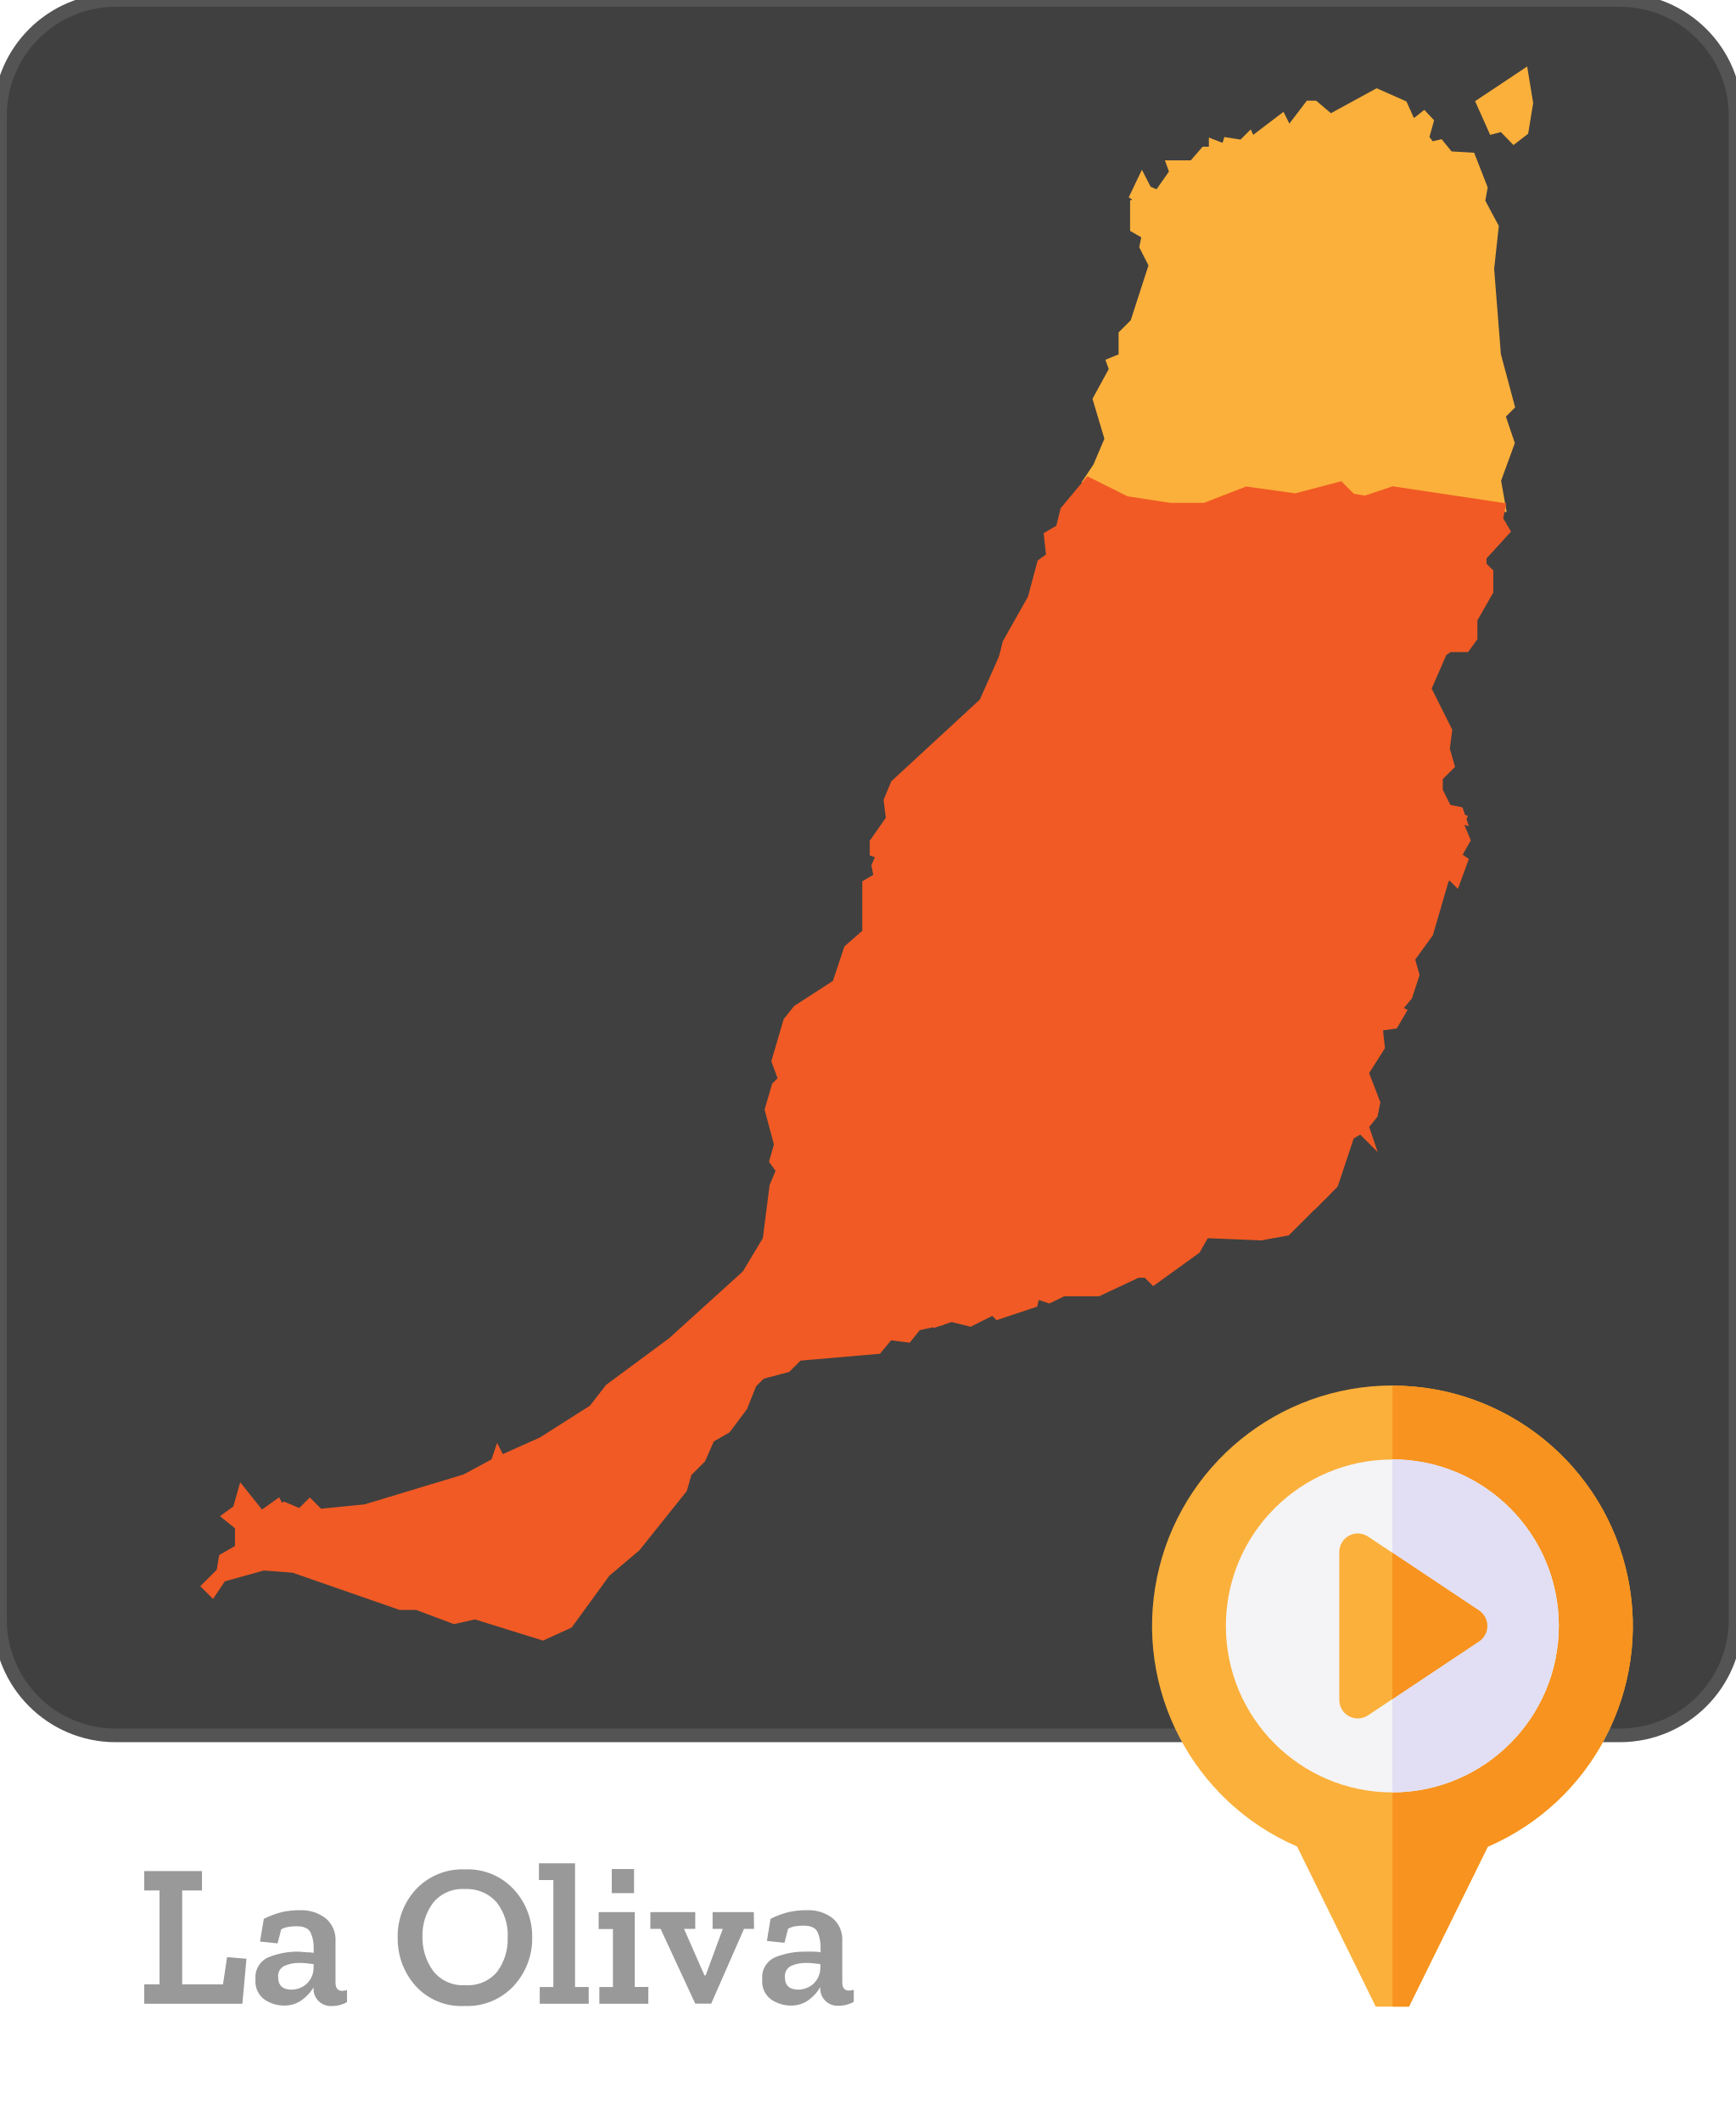
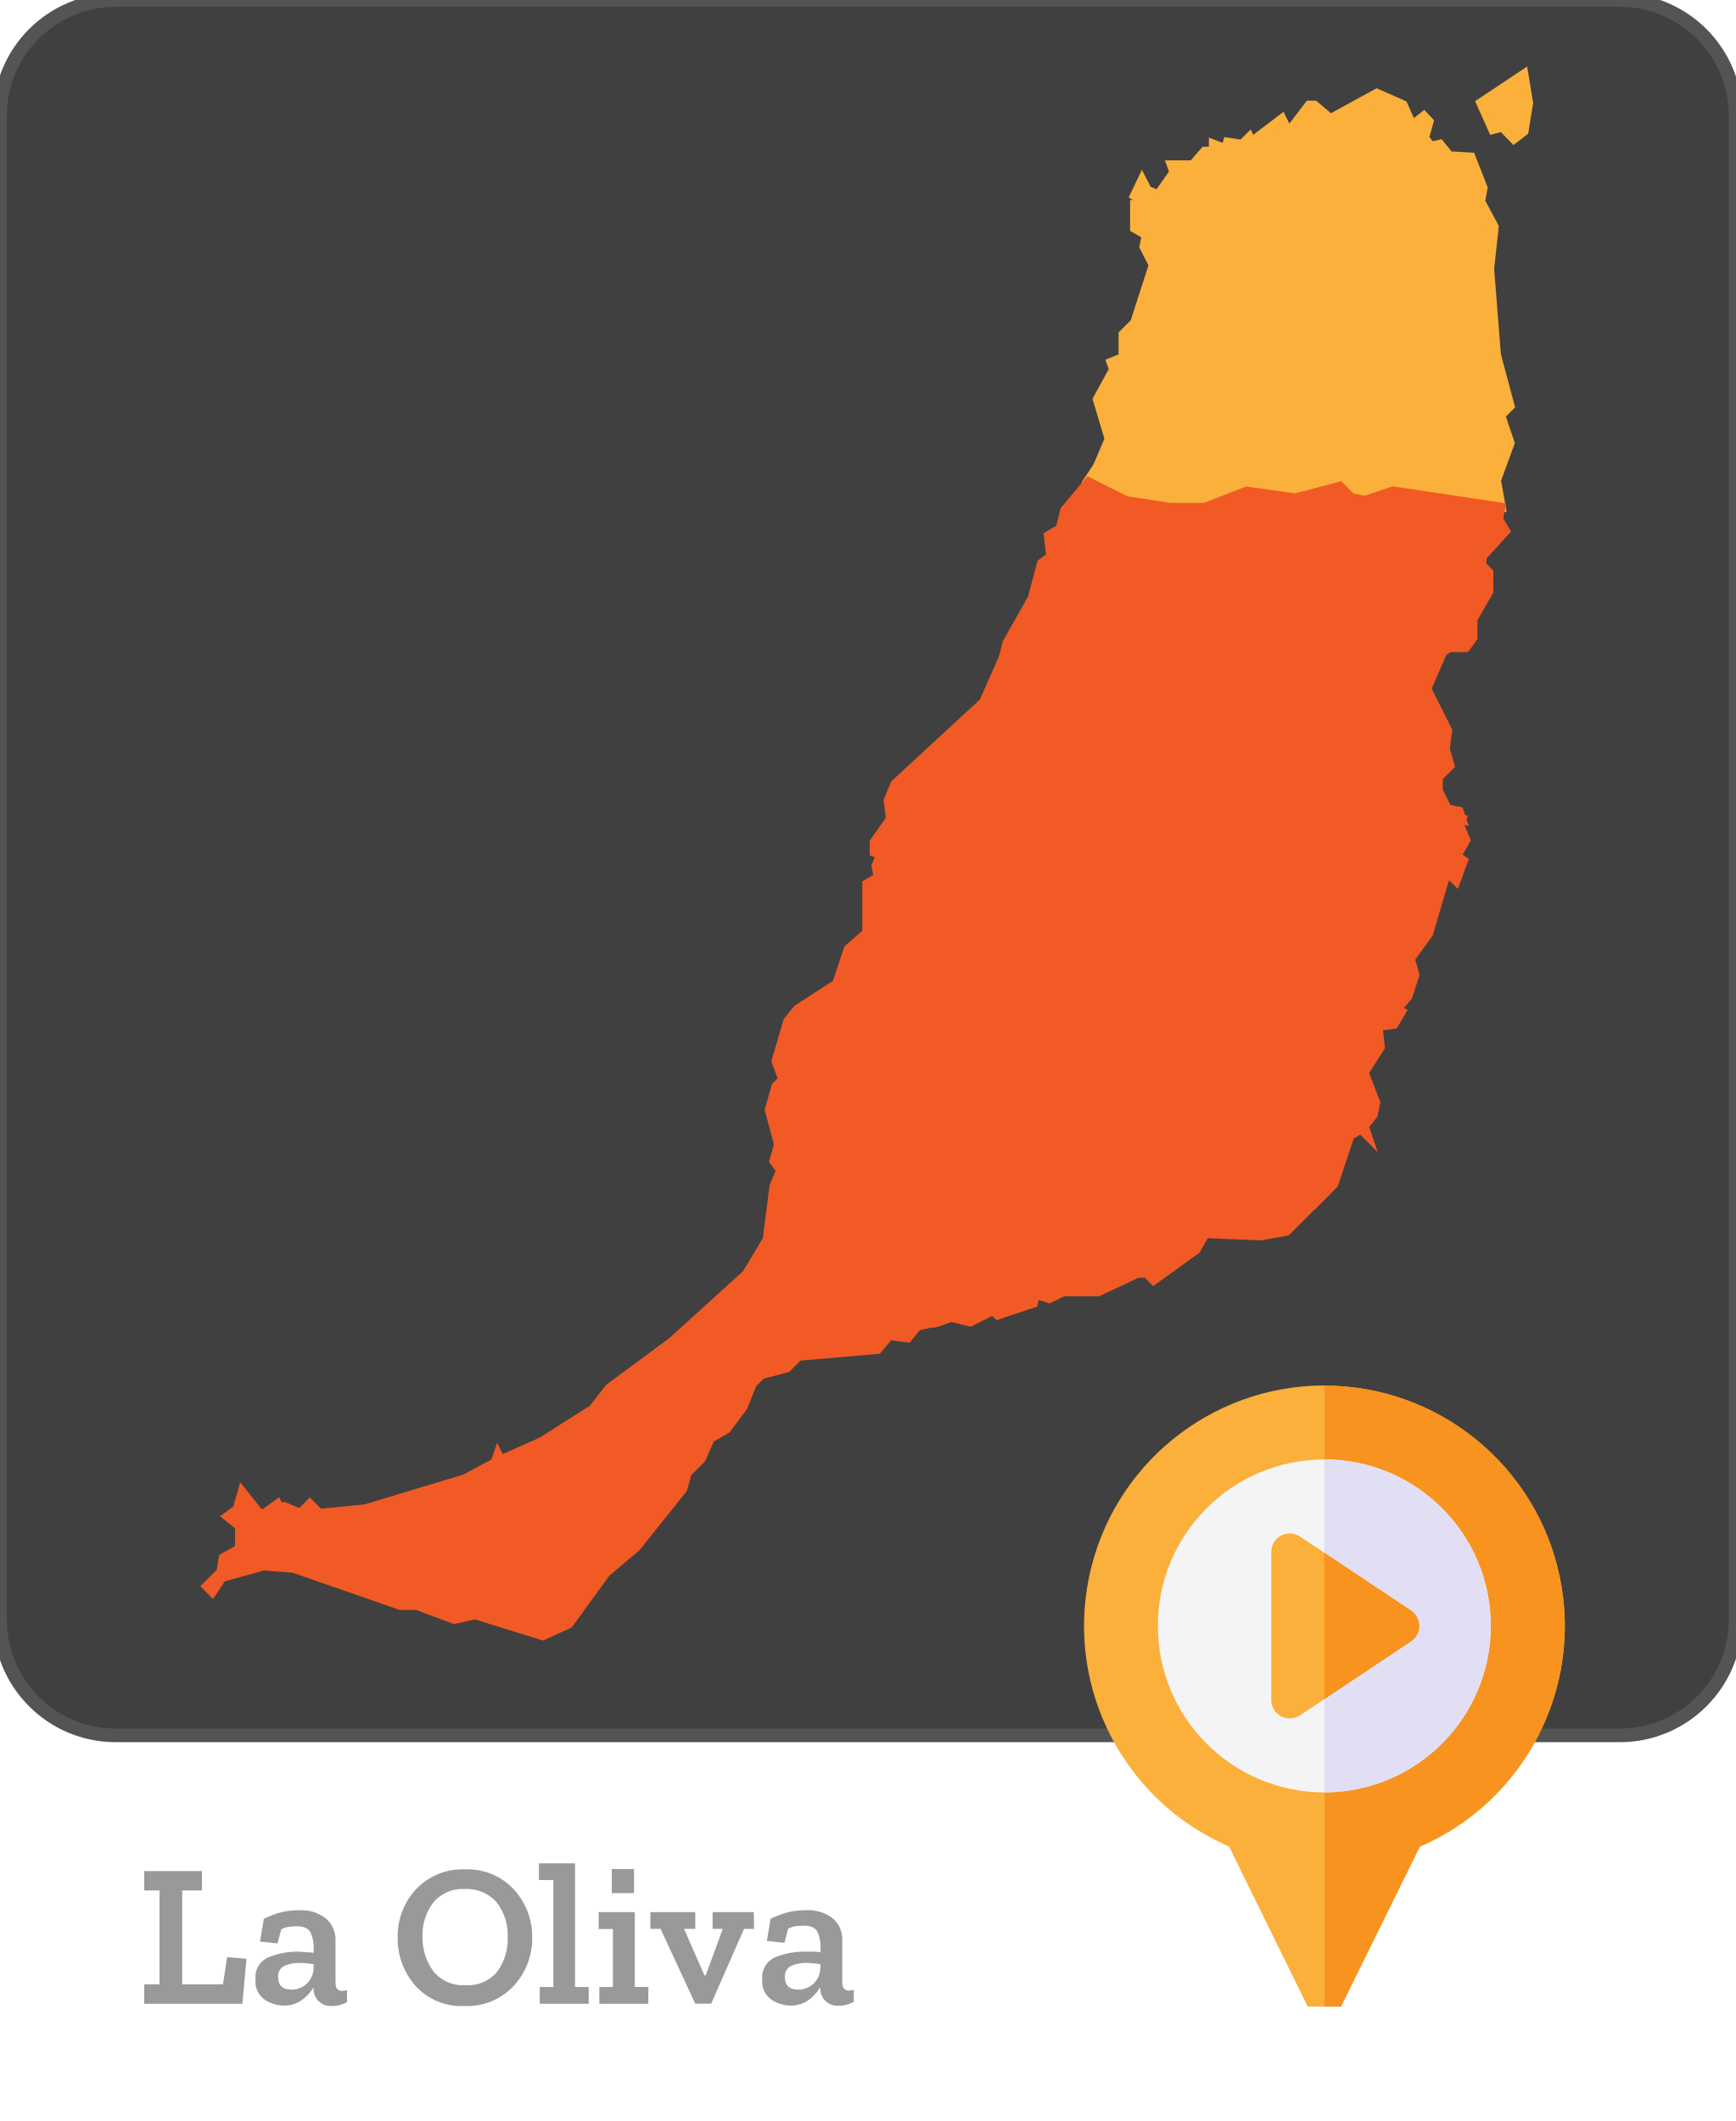
<svg xmlns="http://www.w3.org/2000/svg" id="Municipios_de_la_provincia_de_Santa_Cruz_de_Tenerife" data-name="Municipios de la provincia de Santa Cruz de Tenerife" viewBox="0 0 255.12 311.81">
  <defs>
    <style>.cls-1{fill:#404040;stroke:#545454;stroke-width:2px;}.cls-1,.cls-2,.cls-3{stroke-miterlimit:10;}.cls-2{fill:#f15a24;stroke:#f15a24;}.cls-2,.cls-3{stroke-width:1.52px;}.cls-3,.cls-5{fill:#fbb03b;}.cls-3{stroke:#fbb03b;}.cls-4{fill:#999;}.cls-6{fill:#f7931e;}.cls-7{fill:#f4f4f6;}.cls-8{fill:#e2dff4;}</style>
  </defs>
  <rect class="cls-1" width="255.12" height="255.12" rx="17.01" ry="17.01" />
  <path id="Antigua" class="cls-2" d="M214.7,120.42l-.34.68,1,2.39L214,125.89l1,.68-1,2.73-.68-.68-1,.34-2.39,8.2-2.73,3.76.68,2.39-1,3.08-1.71,2.05.68.34-1,1.71-2.39.34.34,3.08-2.39,3.76,1.71,4.44-.34,1.71-1.37,1.71.34,1-.68-.68-1.71,1-2.39,7.18-1,1,.34-1-16.74-26.31-22.21-13.33.68-4.44,3.42-4.78-1-9.57,1-2.05,7.52-2.39,4.44.68,6.49-1.71,1,1h2.39l3.76-1.37h2.39l6.15,4.1,4.78,1,1.71,1.71Z" />
  <path id="Betancuria" class="cls-2" d="M147.38,97.18l4.44,1,4.1-1,2.39,1.71h2.05l1,3.42-.68,2.05,7.18,6.83-7.52,2.39-1,2.05,1,9.57L156.95,130l-.68,4.44-6.83-1-1.37,1.71L144,131H138.5L136.79,129V127.6l-1.71-1.71-5.47-.34-1-.34v-1.37l2.39-3.42-.34-2.73,1-2.39,13-12Z" />
  <path id="La_Oliva" data-name="La Oliva" class="cls-3" d="M223.93,11.06l-6.14,4.09,1.69,3.78,1.38-.36,1.69,1.74,1.38-1.07.67-4.09ZM202.4,13.82l-6.85,3.74-2.36-2h-.71L189.4,19.6l-1-2L183.93,21l-.31-.67-1,1L180.51,21l-.31,1-1.74-.67v1h-1.33l-1.74,2h-3.07l.36,1-2.4,3.43-1.69-.71-.71-1.38-1,2.09,1.38,1-1.38.31v3.43l1.74,1-.36,1.74,1.38,2.71-2.76,8.54-1.69,1.69v3.43l-1.74.71.36,1-2.4,4.4,1.74,5.83-1.74,4.09-1.33,2,5.47,2.76,6.45,1h5.16l6.14-2.4,7.16,1,6.5-1.69,1.69,1.69,2.09.36,4.09-1.38,15.71,2.4-.67-3.78,2-5.47-1.38-4.09,1.38-1.38-2-7.47-1-12.68.67-6.14-2-3.74.36-2-1.74-4.45L213,23l-1.38-1.69-1.33.31-1-1.33.67-2.4-.67-.71-1.74,1.38-1.38-3.07Z" />
  <path id="Pájara" class="cls-2" d="M129.61,125.55l5.47.34,1.71,1.71V129L138.5,131H144l4.1,4.1,1.37-1.71,6.83,1-1.37,5.81,1.71,1v1.37l-3.76,3.08-1,2.05-3.08,2.39-2.39.68-10.93,10.59-1.71.68-1.37-1-3.76,1.71.34,2.73,2.73.68,2.39,3.42.68,1.71-1.37,3.08,1.37,3.76-.68,3.08,1,2.05-1,2.73.68,3.76,2.73,2.73.34,1.71-3.08.68-1.37,1.71-2.73-.34-1.71,2.05-11.62,1-1.71,1.71-3.76,1-1.37,1.37-1.37,3.42L106.72,210l-2.39,1.37L103,214.4l-2.05,2.05-.68,2.39-6.83,8.54L89,231.14l-5.47,7.52-3.76,1.71-9.91-3.08-3.08.68-5.47-2.05H58.88l-15.72-5.47-4.44-.34-6.15,1.71-1.37,2.05-.68-.68,2.05-2.05.34-2.05,2.39-1.37v-3.42l-1.71-1.37,1.37-1,.68-2.39,2.73,3.42,2.39-1.71.34.68.68-.34,2.39,1,1.37-1.37,1.37,1.37,6.83-.68,14.69-4.44,4.44-2.39.34-1,.34.68L79.72,212l7.52-4.78,2.39-3.08,9.23-6.83,10.93-9.91,3.08-5.13,1-7.86,1-2.39-1-1.37.68-2.39-1.37-5.13,1-3.42,1-1-1-2.73,1.71-5.81,1.37-1.71,5.81-3.76,1.71-5.13,2.73-2.39V130l1.71-1-.34-1.71Z" />
  <path id="Puerto_del_Rosario" data-name="Puerto del Rosario" class="cls-2" d="M220.51,74.63l-.34,1.71,1,1.71-3.42,3.76v1.37l1,1v2.73L216.41,91v2.73l-1,1.37H213l-1,.68-2.39,5.47,3.08,6.15-.34,2.73.68,2.39-1.71,1.71v2.05l1.37,2.73,1.71.34.34,1L201,116.66,199.32,115l-4.78-1-6.15-4.1H186l-3.76,1.37h-2.39l-1-1-6.49,1.71-4.44-.68-7.18-6.83.68-2.05-1-3.42h-2.05l-2.39-1.71-4.1,1-4.44-1,.68-2.73L151.82,88l1.37-5.13,1.37-1-.34-3.08,1.71-1,.68-2.73,3.42-4.1,5.47,2.73,6.49,1h5.13l6.15-2.39,7.18,1,6.49-1.71,1.71,1.71,2.05.34,4.1-1.37Z" />
  <path id="Tuineje" class="cls-2" d="M194.88,175.1l-5.81,5.81-3.76.68-8.2-.34-1.37,2.39-6.15,4.44-1-1H167.2l-5.81,2.73h-5.13l-2.05,1-2.05-.68-.34,1.37-5.13,1.71-.68-.68-3.42,1.71-2.73-.68-2.05.68-.34-1.71-2.73-2.73-.68-3.76,1-2.73-1-2.05.68-3.08-1.37-3.76,1.37-3.08-.68-1.71-2.39-3.42-2.73-.68-.34-2.73,3.76-1.71,1.37,1,1.71-.68,10.93-10.59,2.39-.68,3.08-2.39,1-2.05,3.76-3.08v-1.37l-1.71-1,1.37-5.81,22.21,13.33,16.74,26.31Z" />
  <path class="cls-4" d="M35.63,294.57H21.2v-2.85h2.25v-13.8H21.2v-2.85h8.49v2.85H26.78v13.8h6l.6-4,2.85.24Z" />
  <path class="cls-4" d="M38.78,282.09a13.11,13.11,0,0,1,2.67-1,12.1,12.1,0,0,1,2.7-.27A5.83,5.83,0,0,1,47.86,282a4.08,4.08,0,0,1,1.46,3.42v6.06q0,1.2,1,1.2a2.62,2.62,0,0,0,.69-.12l0,1.77a4.26,4.26,0,0,1-2.16.57,2.52,2.52,0,0,1-2.76-2.67v-.06A6.38,6.38,0,0,1,44.41,294a4.33,4.33,0,0,1-2.71.84,5.17,5.17,0,0,1-2.77-.85,3.24,3.24,0,0,1-1.37-3,3.18,3.18,0,0,1,2-3.29,11.42,11.42,0,0,1,4.29-.79L45,287q.6,0,1.11.09v-.75a5.34,5.34,0,0,0-.42-2.16q-.42-1-2.1-1a7.33,7.33,0,0,0-1.19.09,3.43,3.43,0,0,0-1.06.36l-.54,2.07-2.58-.27Zm7.32,7.14v-.48l-1-.12a10,10,0,0,0-1.11-.06,5.24,5.24,0,0,0-2.15.42,1.65,1.65,0,0,0-.95,1.68q0,1.83,2,1.83a3.39,3.39,0,0,0,2.16-.83A3.29,3.29,0,0,0,46.1,289.23Z" />
  <path class="cls-4" d="M78.23,284.79a10.27,10.27,0,0,1-2.67,7.11,9.31,9.31,0,0,1-7.29,3,9.06,9.06,0,0,1-7.23-3,10.4,10.4,0,0,1-2.58-7,10.15,10.15,0,0,1,2.7-7.17,9.35,9.35,0,0,1,7.2-2.91,9.21,9.21,0,0,1,7.22,3A10.21,10.21,0,0,1,78.23,284.79Zm-3.6.09A7.77,7.77,0,0,0,73,279.66a5.77,5.77,0,0,0-4.63-1.95,5.58,5.58,0,0,0-4.69,2,7.94,7.94,0,0,0-1.58,5,8.35,8.35,0,0,0,1.54,5,5.55,5.55,0,0,0,4.81,2.13,5.54,5.54,0,0,0,4.65-2A8,8,0,0,0,74.63,284.88Z" />
  <path class="cls-4" d="M86.54,294.57h-7.2v-2.46h2V276.39H79.22v-2.46h5.31v18.18h2Z" />
  <path class="cls-4" d="M95.3,294.57H88.1v-2.46h2v-8.52H88V281.1h5.31v11h2Zm-5.37-16.26v-3.54H93.2v3.54Z" />
  <path class="cls-4" d="M110.84,283.56h-1.47l-4.83,11H102.2l-5.1-11H95.6V281.1h6.6v2.46h-1.65l3,6.84h.18l2.52-6.84h-1.5V281.1h6.06Z" />
  <path class="cls-4" d="M113.27,282.09a13.11,13.11,0,0,1,2.67-1,12.1,12.1,0,0,1,2.7-.27,5.83,5.83,0,0,1,3.71,1.14,4.08,4.08,0,0,1,1.46,3.42v6.06q0,1.2,1,1.2a2.62,2.62,0,0,0,.69-.12l0,1.77a4.26,4.26,0,0,1-2.16.57,2.52,2.52,0,0,1-2.76-2.67v-.06A6.38,6.38,0,0,1,118.9,294a4.33,4.33,0,0,1-2.71.84,5.17,5.17,0,0,1-2.77-.85,3.24,3.24,0,0,1-1.37-3,3.18,3.18,0,0,1,2-3.29,11.42,11.42,0,0,1,4.29-.79l1.17,0q.6,0,1.11.09v-.75a5.34,5.34,0,0,0-.42-2.16q-.42-1-2.1-1a7.33,7.33,0,0,0-1.19.09,3.43,3.43,0,0,0-1.06.36l-.54,2.07-2.58-.27Zm7.32,7.14v-.48l-1-.12a10,10,0,0,0-1.11-.06,5.24,5.24,0,0,0-2.15.42,1.65,1.65,0,0,0-.95,1.68q0,1.83,2,1.83a3.39,3.39,0,0,0,2.16-.83A3.29,3.29,0,0,0,120.59,289.23Z" />
-   <path class="cls-5" d="M204.67,203.68a35.34,35.34,0,0,0-14,67.78L202.23,295h4.88l11.59-23.52a35.34,35.34,0,0,0-14-67.78Z" />
-   <path class="cls-6" d="M207.11,295l11.59-23.52a35.34,35.34,0,0,0-14-67.78V295Z" />
-   <path class="cls-7" d="M204.67,263.5A24.47,24.47,0,1,1,229.14,239,24.5,24.5,0,0,1,204.67,263.5Z" />
-   <path class="cls-8" d="M229.14,239a24.5,24.5,0,0,0-24.47-24.47V263.5A24.5,24.5,0,0,0,229.14,239Z" />
-   <path class="cls-5" d="M199.59,252.63a2.72,2.72,0,0,1-2.72-2.72V228.15a2.72,2.72,0,0,1,4.23-2.26l16.31,10.88a2.72,2.72,0,0,1,0,4.52L201.1,252.17a2.72,2.72,0,0,1-1.51.46Z" />
-   <path class="cls-6" d="M217.42,236.77l-12.75-8.5v21.52l12.75-8.5a2.72,2.72,0,0,0,0-4.52Z" />
+   <path class="cls-5" d="M194.67,203.68a35.34,35.34,0,0,0-14,67.78L192.23,295h4.88l11.59-23.52a35.34,35.34,0,0,0-14-67.78Z" />
+   <path class="cls-6" d="M197.11,295l11.59-23.52a35.34,35.34,0,0,0-14-67.78V295Z" />
+   <path class="cls-7" d="M194.67,263.5A24.47,24.47,0,1,1,219.14,239,24.5,24.5,0,0,1,194.67,263.5Z" />
+   <path class="cls-8" d="M219.14,239a24.5,24.5,0,0,0-24.47-24.47V263.5A24.5,24.5,0,0,0,219.14,239Z" />
+   <path class="cls-5" d="M189.59,252.63a2.72,2.72,0,0,1-2.72-2.72V228.15a2.72,2.72,0,0,1,4.23-2.26l16.31,10.88a2.72,2.72,0,0,1,0,4.52L191.1,252.17a2.72,2.72,0,0,1-1.51.46Z" />
+   <path class="cls-6" d="M207.41,236.77l-12.75-8.5v21.52l12.75-8.5a2.72,2.72,0,0,0,0-4.52Z" />
</svg>
